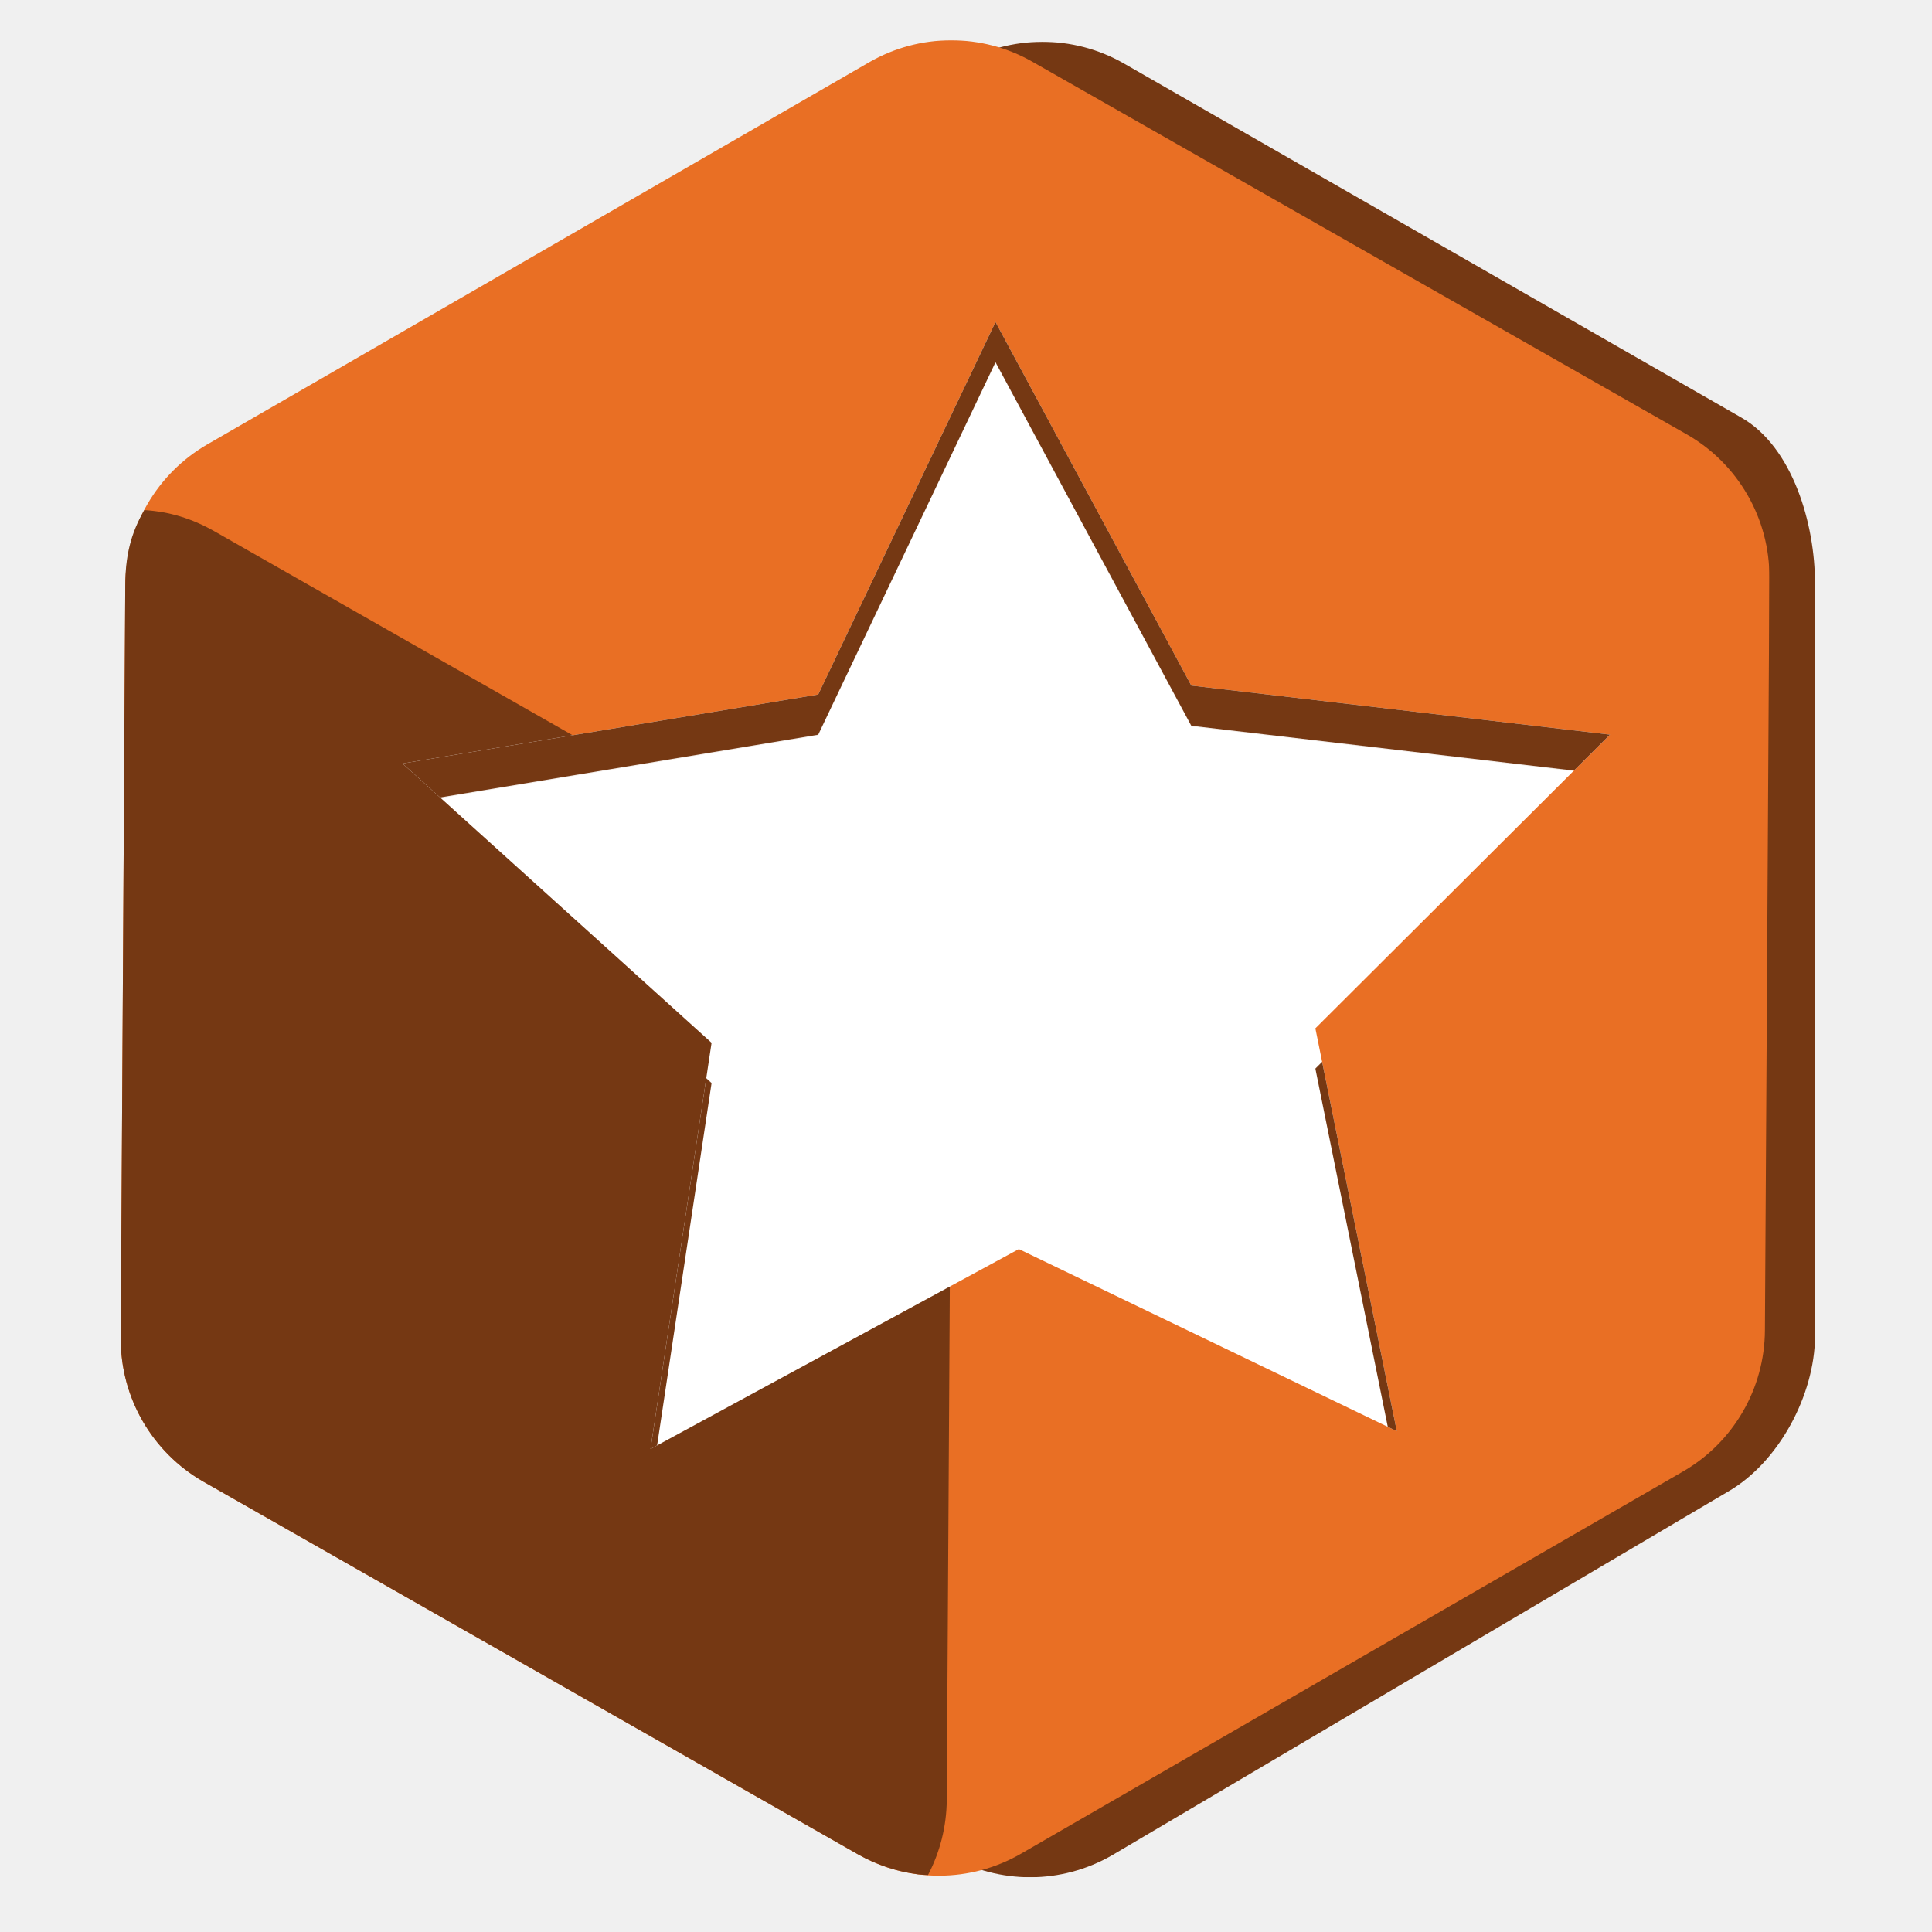
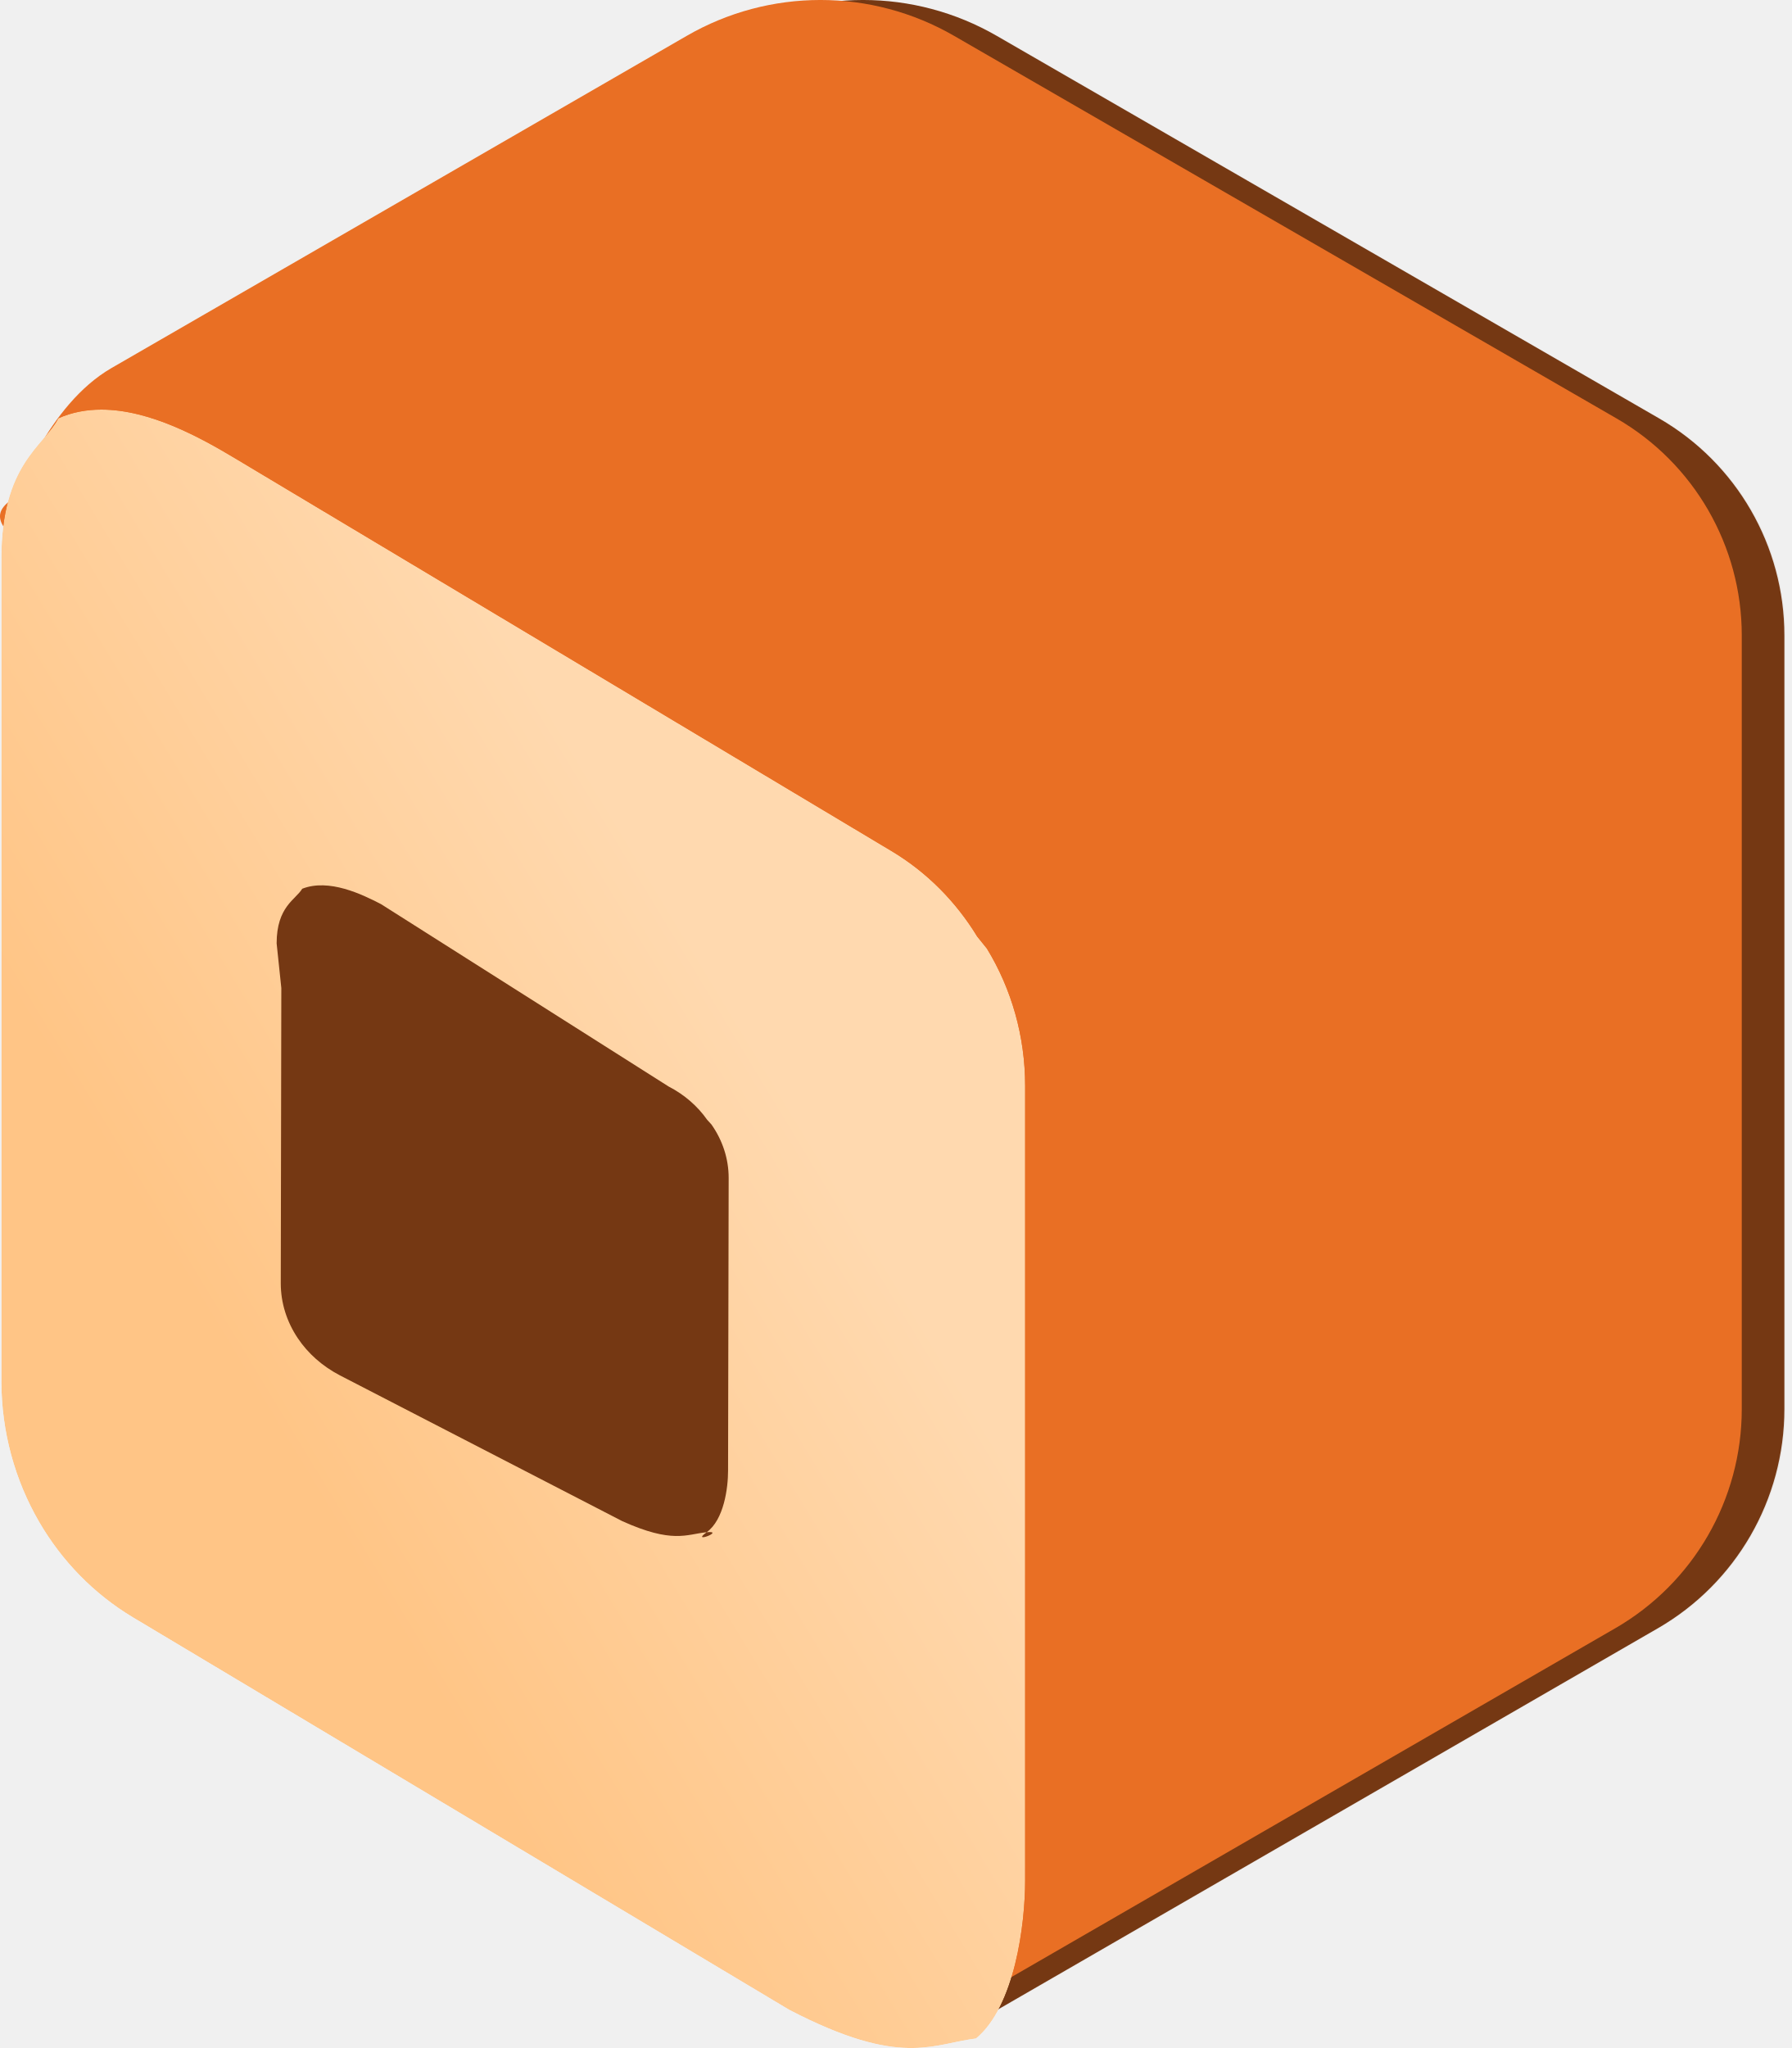
- <svg xmlns="http://www.w3.org/2000/svg" xmlns:xlink="http://www.w3.org/1999/xlink" width="48px" height="48px" viewBox="0 0 48 48" version="1.1">
+ <svg xmlns="http://www.w3.org/2000/svg" xmlns:xlink="http://www.w3.org/1999/xlink" width="42px" height="48px" viewBox="0 0 42 48" version="1.1">
  <defs>
-     <polygon id="path-1" points="0.265 0.399 40.094 0.399 40.094 46 0.265 46" />
-     <polygon id="path-3" points="0 0.361 40.96 0.361 40.96 45.962 0 45.962" />
-     <polygon id="path-5" points="0 0.025 20.633 0.025 20.633 33.95 0 33.95" />
-     <polygon id="path-7" points="24.733 8 20.328 17.255 10 18.969 17.679 25.908 16.162 36 25.313 31.033 34.703 35.557 32.68 25.549 40 18.252 29.598 17.033" />
-     <filter x="-1.7%" y="-1.8%" width="103.3%" height="103.6%" filterUnits="objectBoundingBox" id="filter-8">
-       <feOffset dx="0" dy="1" in="SourceAlpha" result="shadowOffsetInner1" />
-       <feComposite in="shadowOffsetInner1" in2="SourceAlpha" operator="arithmetic" k2="-1" k3="1" result="shadowInnerInner1" />
-       <feColorMatrix values="0 0 0 0 0.459   0 0 0 0 0.22   0 0 0 0 0.075  0 0 0 1 0" type="matrix" in="shadowInnerInner1" />
+     <path d="M37.898,9.808 C39.713,10.857 40.832,12.795 40.832,14.892 L40.832,33.024 C40.832,35.145 39.702,37.103 37.865,38.163 L22.22,47.199 C20.372,48.267 18.713,43.795 16.864,42.728 L6.483,36.804 C4.557,35.693 8.794,33.681 8.794,31.458 L5.476,17.85 L1.971,14.745 C1.971,13.145 -1.019,12.455 0.366,11.654 C0.366,11.654 1.105,9.497 2.614,8.626 L16.096,0.842 C18.036,-0.281 20.428,-0.281 22.37,0.842 L37.898,9.808 Z" id="path-1" />
+     <filter x="-1.2%" y="-1.1%" width="104.9%" height="102.1%" filterUnits="objectBoundingBox" id="filter-2">
+       <feOffset dx="1" dy="0" in="SourceAlpha" result="shadowOffsetOuter1" />
+       <feColorMatrix values="0 0 0 0 0.459   0 0 0 0 0.22   0 0 0 0 0.075  0 0 0 1 0" type="matrix" in="shadowOffsetOuter1" />
    </filter>
+     <path d="M1.334,0.205 C0.993,0.863 0.001,1.272 0,3.489 L0,3.489 L0,3.997 L0,22.769 C0,23.954 0.317,25.092 0.887,26.073 L0.887,26.073 C1.417,26.984 2.167,27.758 3.087,28.309 L3.087,28.309 L18.467,37.504 C19.792,38.193 20.634,38.39 21.274,38.4 L21.274,38.4 L21.38,38.4 C21.952,38.391 22.368,38.237 22.849,38.177 L22.849,38.177 C23.757,37.425 24,35.506 24,34.474 L24,34.474 L24,15.848 C24,14.689 23.681,13.579 23.104,12.633 L23.104,12.633 L22.876,12.35 C22.379,11.535 21.695,10.84 20.861,10.343 L20.861,10.343 L5.455,1.128 C4.686,0.669 3.488,-0.001 2.342,0 L2.342,0 C1.998,0 1.656,0.061 1.334,0.205" id="path-3" />
+     <linearGradient x1="31.787%" y1="67.544%" x2="68.061%" y2="32.84%" id="linearGradient-5">
+       <stop stop-color="#FFC586" offset="0%" />
+       <stop stop-color="#FFD9AF" offset="100%" />
+     </linearGradient>
  </defs>
-   <g id="Vector-Perfect-Qute-Qube" stroke="none" stroke-width="1" fill="none" fill-rule="evenodd">
-     <rect id="Rectangle" x="0" y="0" width="48" height="48" />
-     <g id="FromIllustrator" transform="translate(3, 0)">
-       <g id="Shado" transform="translate(2, 0.6395)">
-         <mask id="mask-2" fill="white">
-           <use xlink:href="#path-1" />
-         </mask>
-         <g id="Clip-2" />
-         <path d="M18.86,0.945 L10.637,5.692 L2.415,10.44 C1.788,10.801 1.28,11.316 0.928,11.922 C0.577,12.527 0.381,13.222 0.376,13.946 L0.32,23.296 L0.265,32.646 C0.26,33.383 0.455,34.092 0.811,34.709 C1.167,35.325 1.684,35.848 2.324,36.213 L10.449,40.84 L18.574,45.466 C19.203,45.825 19.904,46.003 20.604,46.001 C21.304,45.999 22.003,45.816 22.63,45.454 L30.286,40.933 L37.943,36.413 C38.569,36.05 39.105,35.451 39.485,34.761 C39.865,34.071 40.089,33.291 40.094,32.566 L40.093,23.216 L40.092,13.867 C40.096,13.13 39.958,12.279 39.659,11.52 C39.36,10.762 38.9,10.097 38.259,9.733 L30.588,5.333 L22.916,0.933 C22.287,0.574 21.586,0.397 20.886,0.399 C20.186,0.401 19.487,0.583 18.86,0.945" id="Fill-1" fill="#753813" mask="url(#mask-2)" />
+   <g id="NuQute" stroke="none" stroke-width="1" fill="none" fill-rule="evenodd">
+     <g id="qute-sushi-48" transform="translate(-3, 0)">
+       <g id="Group-9" transform="translate(3, 0)">
+         <g id="Fill-1">
+           <use fill="black" fill-opacity="1" filter="url(#filter-2)" xlink:href="#path-1" />
+           <use fill="#E96F24" fill-rule="evenodd" xlink:href="#path-1" />
+         </g>
+         <g id="Group-6" transform="translate(0.032277, 9.6)">
+           <mask id="mask-4" fill="white">
+             <use xlink:href="#path-3" />
+           </mask>
+           <g id="Clip-5" />
+           <path d="M1.334,0.205 C0.993,0.863 0.001,1.272 0,3.489 L0,3.489 L0,3.997 L0,22.769 C0,23.954 0.317,25.092 0.887,26.073 L0.887,26.073 C1.417,26.984 2.167,27.758 3.087,28.309 L3.087,28.309 L18.467,37.504 C19.792,38.193 20.634,38.39 21.274,38.4 L21.274,38.4 L21.38,38.4 C21.952,38.391 22.368,38.237 22.849,38.177 L22.849,38.177 C23.757,37.425 24,35.506 24,34.474 L24,34.474 L24,15.848 C24,14.689 23.681,13.579 23.104,12.633 L23.104,12.633 L22.876,12.35 C22.379,11.535 21.695,10.84 20.861,10.343 L20.861,10.343 L5.455,1.128 C4.686,0.669 3.488,-0.001 2.342,0 L2.342,0 C1.998,0 1.656,0.061 1.334,0.205" id="Fill-4" fill="url(#linearGradient-5)" mask="url(#mask-4)" />
+         </g>
+         <path d="M16.552,35.913 C16.09,35.962 15.763,36.182 14.586,35.651 L7.968,32.235 C7.556,32.02 7.218,31.719 6.981,31.364 C6.724,30.981 6.582,30.538 6.582,30.077 L6.595,23.157 L6.485,22.11 C6.486,21.246 6.931,21.087 7.085,20.83 C7.71,20.585 8.484,20.958 8.933,21.191 L15.673,25.464 C16.048,25.657 16.355,25.928 16.578,26.245 L16.679,26.356 C16.938,26.724 17.082,27.157 17.082,27.609 L17.068,34.47 C17.068,34.872 16.973,35.619 16.565,35.913 C16.172,36.197 17.034,35.863 16.552,35.913 Z" id="Fill-7" fill="#753813" />
      </g>
-       <g id="Main" transform="translate(0, 0.6395)">
-         <mask id="mask-4" fill="white">
-           <use xlink:href="#path-3" />
-         </mask>
-         <g id="Clip-5" />
-         <path d="M18.595,0.907 L10.372,5.655 L2.15,10.402 C1.523,10.764 1.015,11.279 0.664,11.883 C0.312,12.489 0.116,13.184 0.112,13.907 L0.056,23.258 L-0,32.608 C-0.004,33.345 0.19,34.054 0.546,34.67 C0.902,35.286 1.419,35.81 2.059,36.175 L10.184,40.801 L18.31,45.428 C18.939,45.786 19.639,45.964 20.339,45.962 C21.039,45.96 21.739,45.778 22.366,45.416 L30.588,40.668 L38.811,35.921 C39.438,35.56 39.945,35.045 40.297,34.44 C40.649,33.834 40.845,33.139 40.849,32.415 L40.905,23.065 L40.96,13.715 C40.965,12.978 40.77,12.269 40.414,11.653 C40.058,11.036 39.541,10.513 38.901,10.149 L30.776,5.522 L22.651,0.895 C22.022,0.536 21.322,0.359 20.621,0.361 C19.922,0.363 19.222,0.545 18.595,0.907" id="Fill-4" fill="#E96F24" mask="url(#mask-4)" />
-       </g>
-       <g id="Side" transform="translate(0, 12.6395)">
-         <mask id="mask-6" fill="white">
-           <use xlink:href="#path-5" />
-         </mask>
-         <g id="Clip-8" />
-         <path d="M0.599,0.034 C0.905,0.054 1.198,0.106 1.484,0.193 C1.77,0.28 2.049,0.402 2.324,0.558 L10.449,5.185 L18.574,9.812 C19.214,10.177 19.731,10.7 20.087,11.316 C20.443,11.932 20.637,12.642 20.633,13.379 L20.578,22.729 L20.522,32.079 C20.52,32.411 20.477,32.736 20.398,33.051 C20.319,33.364 20.203,33.667 20.054,33.95 L19.934,33.94 L19.815,33.93 C19.555,33.896 19.296,33.839 19.044,33.755 C18.791,33.671 18.546,33.562 18.31,33.428 L10.184,28.801 L2.059,24.175 C1.419,23.809 0.902,23.286 0.546,22.67 C0.19,22.054 -0.004,21.345 -0,20.607 L0.056,11.258 L0.112,1.907 C0.114,1.546 0.145,1.226 0.22,0.922 C0.295,0.617 0.414,0.327 0.59,0.025 L0.594,0.029 L0.599,0.034 Z" id="Fill-7" fill="#753813" mask="url(#mask-6)" />
-       </g>
-     </g>
-     <g id="Fill-1">
-       <use fill="#FFFFFF" fill-rule="evenodd" xlink:href="#path-7" />
-       <use fill="black" fill-opacity="1" filter="url(#filter-8)" xlink:href="#path-7" />
    </g>
  </g>
</svg>
